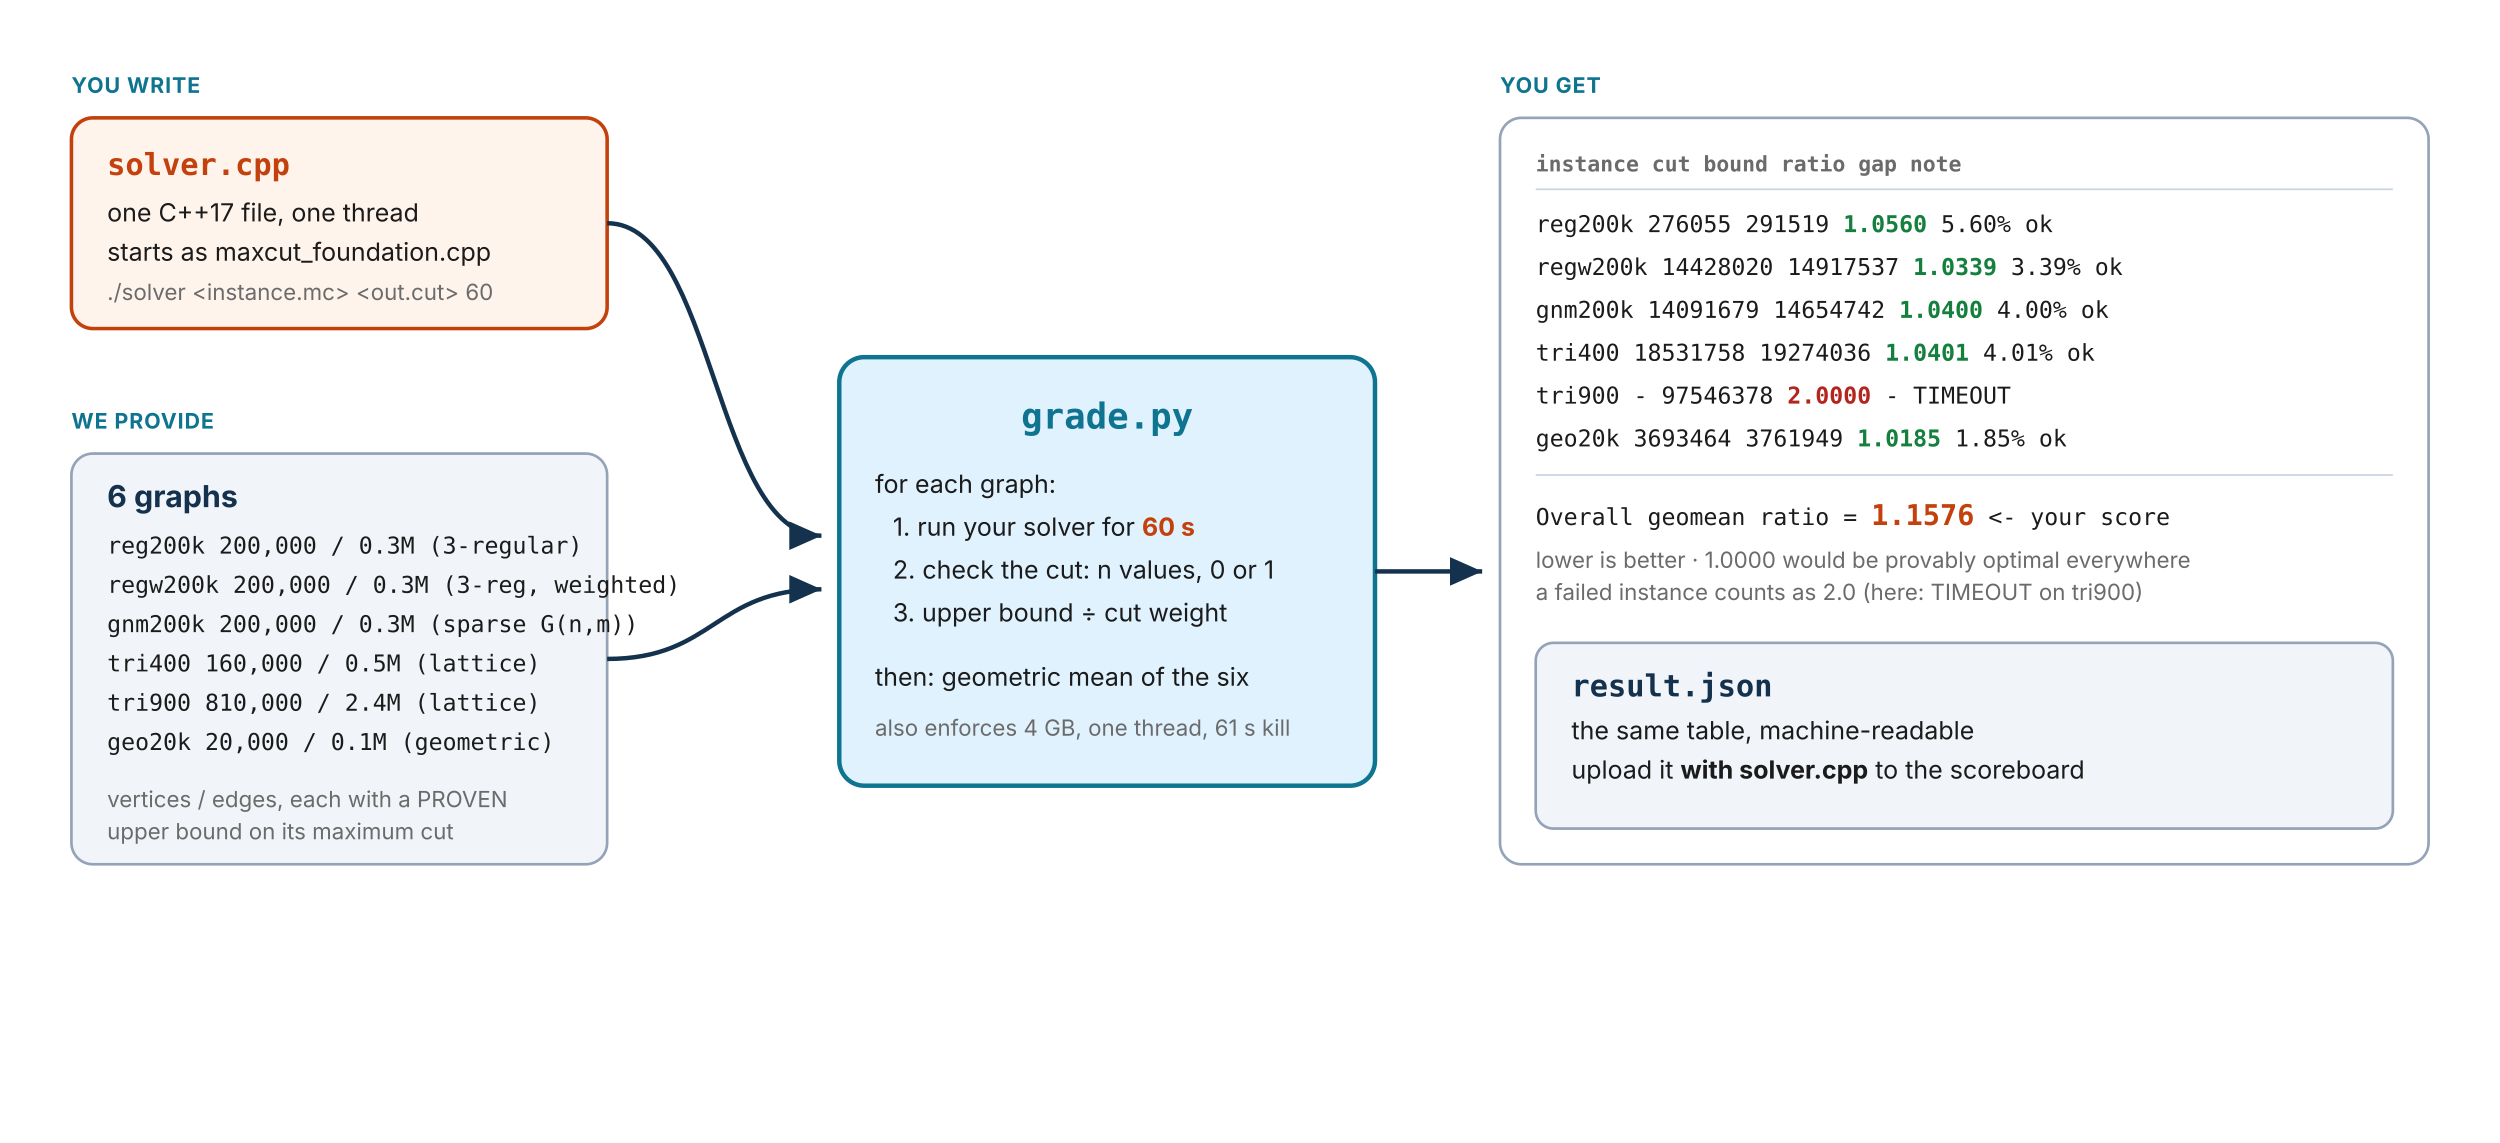
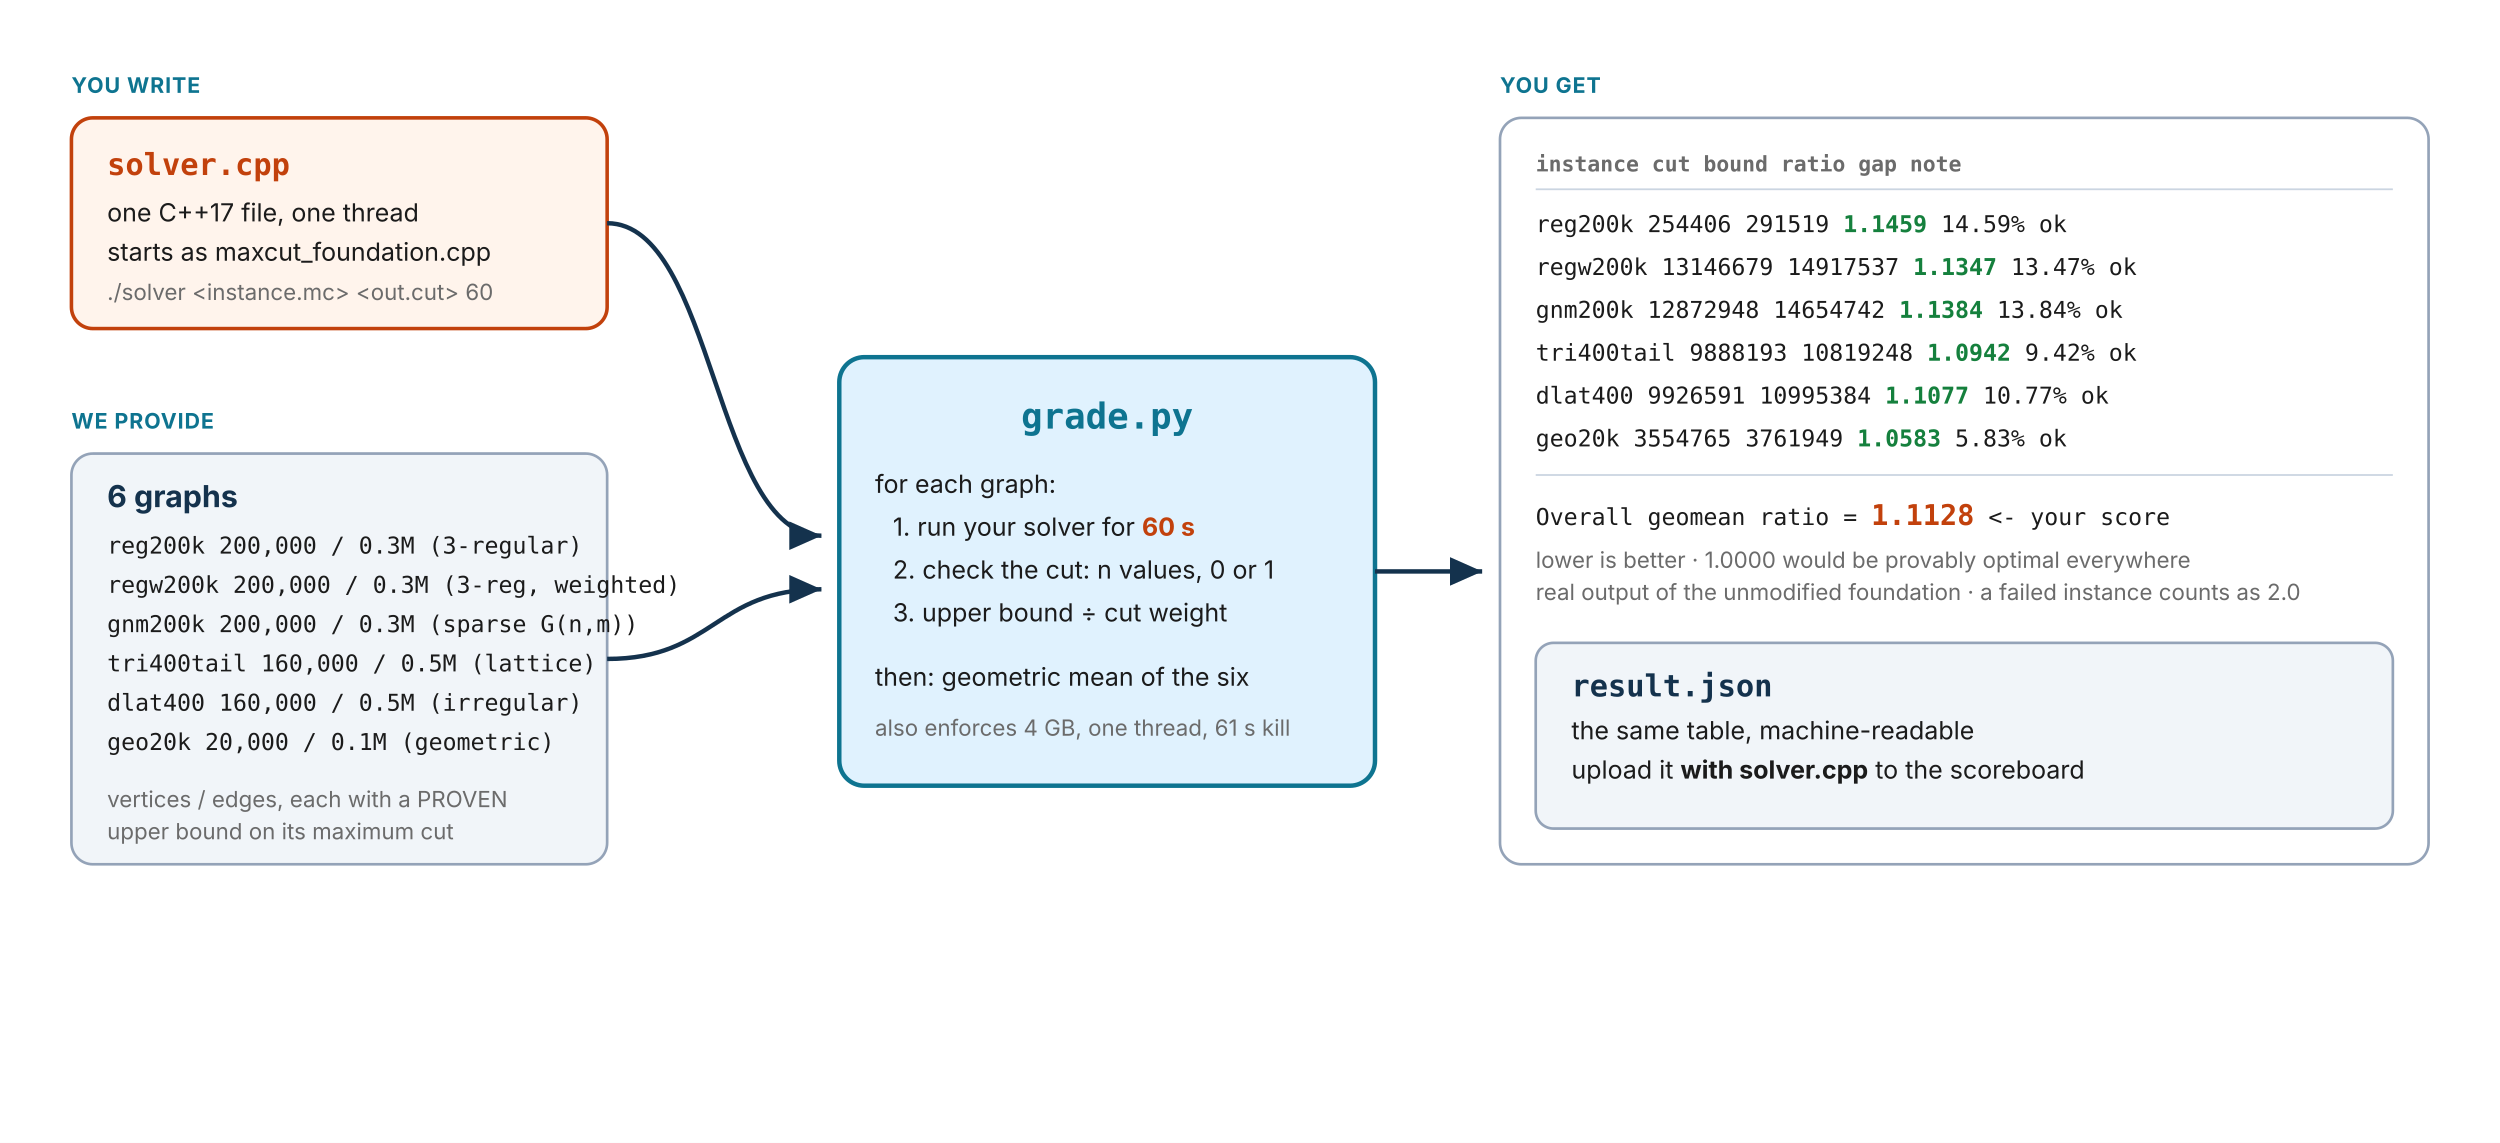
<svg xmlns="http://www.w3.org/2000/svg" viewBox="0 0 1400 640" width="1400" height="640" role="img" aria-labelledby="t d">
  <defs>
    <marker id="ar" viewBox="0 0 10 10" refX="9" refY="5" markerWidth="8" markerHeight="8" orient="auto-start-reverse">
      <path d="M0,1 L9,5 L0,9 z" fill="#14324D" />
    </marker>
  </defs>
  <style>
    .s  { font-family:"Inter","Helvetica Neue",Helvetica,Arial,sans-serif; }
    .m  { font-family:"SF Mono",Menlo,Consolas,"DejaVu Sans Mono",monospace; }
    .h  { font-size:17px; font-weight:700; fill:#14324D; }
    .b  { font-size:14px; fill:#1B1B1B; }
    .sm { font-size:12.5px; fill:#6B6B6B; }
    .lbl{ font-size:12px; font-weight:700; fill:#0E7490; letter-spacing:0.5px; }
    .tt { font-size:13px; fill:#1B1B1B; }
    .th { font-size:12px; font-weight:700; fill:#6B6B6B; }
    .acc{ fill:#C2410C; font-weight:700; }
    .good{ fill:#15803D; font-weight:700; }
    .bad{ fill:#B3261E; font-weight:700; }
  </style>
  <rect width="1400" height="640" fill="#ffffff" />
  <text x="40" y="52" class="s lbl">YOU WRITE</text>
  <rect x="40" y="66" width="300" height="118" rx="12" fill="#FFF4EC" stroke="#C2410C" stroke-width="2" />
  <text x="60" y="98" class="m h" style="fill:#C2410C">solver.cpp</text>
  <text x="60" y="124" class="s b">one C++17 file, one thread</text>
  <text x="60" y="146" class="s b">starts as maxcut_foundation.cpp</text>
  <text x="60" y="168" class="s sm">./solver &lt;instance.mc&gt; &lt;out.cut&gt; 60</text>
  <text x="40" y="240" class="s lbl">WE PROVIDE</text>
  <rect x="40" y="254" width="300" height="230" rx="12" fill="#F1F5F9" stroke="#94A3B8" stroke-width="1.5" />
  <text x="60" y="284" class="s h">6 graphs</text>
  <text x="60" y="310" class="m tt">reg200k   200,000 / 0.3M  (3-regular)</text>
  <text x="60" y="332" class="m tt">regw200k  200,000 / 0.3M  (3-reg, weighted)</text>
  <text x="60" y="354" class="m tt">gnm200k   200,000 / 0.3M  (sparse G(n,m))</text>
-   <text x="60" y="376" class="m tt">tri400    160,000 / 0.5M  (lattice)</text>
-   <text x="60" y="398" class="m tt">tri900    810,000 / 2.4M  (lattice)</text>
+   <text x="60" y="376" class="m tt">tri400tail 160,000 / 0.5M (lattice)</text>
+   <text x="60" y="398" class="m tt">dlat400   160,000 / 0.5M  (irregular)</text>
  <text x="60" y="420" class="m tt">geo20k     20,000 / 0.1M  (geometric)</text>
  <text x="60" y="452" class="s sm">vertices / edges, each with a PROVEN</text>
  <text x="60" y="470" class="s sm">upper bound on its maximum cut</text>
  <path d="M340 125 C 400 125, 400 300, 460 300" fill="none" stroke="#14324D" stroke-width="2.5" marker-end="url(#ar)" />
  <path d="M340 369 C 400 369, 400 330, 460 330" fill="none" stroke="#14324D" stroke-width="2.5" marker-end="url(#ar)" />
  <rect x="470" y="200" width="300" height="240" rx="14" fill="#E0F2FE" stroke="#0E7490" stroke-width="2.5" />
  <text x="620" y="240" text-anchor="middle" class="m h" style="fill:#0E7490;font-size:20px">grade.py</text>
  <text x="490" y="276" class="s b">for each graph:</text>
  <text x="500" y="300" class="s b">1. run your solver for <tspan class="acc">60 s</tspan>
  </text>
  <text x="500" y="324" class="s b">2. check the cut: n values, 0 or 1</text>
  <text x="500" y="348" class="s b">3. upper bound ÷ cut weight</text>
  <text x="490" y="384" class="s b">then: geometric mean of the six</text>
  <text x="490" y="412" class="s sm">also enforces 4 GB, one thread, 61 s kill</text>
  <path d="M770 320 L 830 320" fill="none" stroke="#14324D" stroke-width="2.5" marker-end="url(#ar)" />
  <text x="840" y="52" class="s lbl">YOU GET</text>
  <rect x="840" y="66" width="520" height="418" rx="12" fill="#FFFFFF" stroke="#94A3B8" stroke-width="1.5" />
  <text x="860" y="96" class="m th">instance        cut      bound    ratio     gap  note</text>
  <line x1="860" y1="106" x2="1340" y2="106" stroke="#CBD5E1" />
-   <text x="860" y="130" class="m tt">reg200k      276055     291519  <tspan class="good">1.0560</tspan>   5.60%  ok</text>
-   <text x="860" y="154" class="m tt">regw200k   14428020   14917537  <tspan class="good">1.0339</tspan>   3.39%  ok</text>
-   <text x="860" y="178" class="m tt">gnm200k    14091679   14654742  <tspan class="good">1.0400</tspan>   4.00%  ok</text>
-   <text x="860" y="202" class="m tt">tri400     18531758   19274036  <tspan class="good">1.0401</tspan>   4.01%  ok</text>
-   <text x="860" y="226" class="m tt">tri900            -   97546378  <tspan class="bad">2.0000</tspan>       -  TIMEOUT</text>
-   <text x="860" y="250" class="m tt">geo20k      3693464    3761949  <tspan class="good">1.0185</tspan>   1.85%  ok</text>
+   <text x="860" y="130" class="m tt">reg200k      254406     291519  <tspan class="good">1.1459</tspan>  14.59%  ok</text>
+   <text x="860" y="154" class="m tt">regw200k   13146679   14917537  <tspan class="good">1.1347</tspan>  13.47%  ok</text>
+   <text x="860" y="178" class="m tt">gnm200k    12872948   14654742  <tspan class="good">1.1384</tspan>  13.84%  ok</text>
+   <text x="860" y="202" class="m tt">tri400tail  9888193   10819248  <tspan class="good">1.0942</tspan>   9.42%  ok</text>
+   <text x="860" y="226" class="m tt">dlat400     9926591   10995384  <tspan class="good">1.1077</tspan>  10.77%  ok</text>
+   <text x="860" y="250" class="m tt">geo20k      3554765    3761949  <tspan class="good">1.0583</tspan>   5.83%  ok</text>
  <line x1="860" y1="266" x2="1340" y2="266" stroke="#CBD5E1" />
-   <text x="860" y="294" class="m tt">Overall geomean ratio = <tspan class="acc" style="font-size:16px">1.1576</tspan>   &lt;- your score</text>
+   <text x="860" y="294" class="m tt">Overall geomean ratio = <tspan class="acc" style="font-size:16px">1.1128</tspan>   &lt;- your score</text>
  <text x="860" y="318" class="s sm">lower is better · 1.0000 would be provably optimal everywhere</text>
-   <text x="860" y="336" class="s sm">a failed instance counts as 2.0 (here: TIMEOUT on tri900)</text>
+   <text x="860" y="336" class="s sm">real output of the unmodified foundation · a failed instance counts as 2.0</text>
  <rect x="860" y="360" width="480" height="104" rx="10" fill="#F1F5F9" stroke="#94A3B8" stroke-width="1.5" />
  <text x="880" y="390" class="m h" style="fill:#14324D">result.json</text>
  <text x="880" y="414" class="s b">the same table, machine-readable</text>
  <text x="880" y="436" class="s b">upload it <tspan style="font-weight:700">with solver.cpp</tspan> to the scoreboard</text>
</svg>
